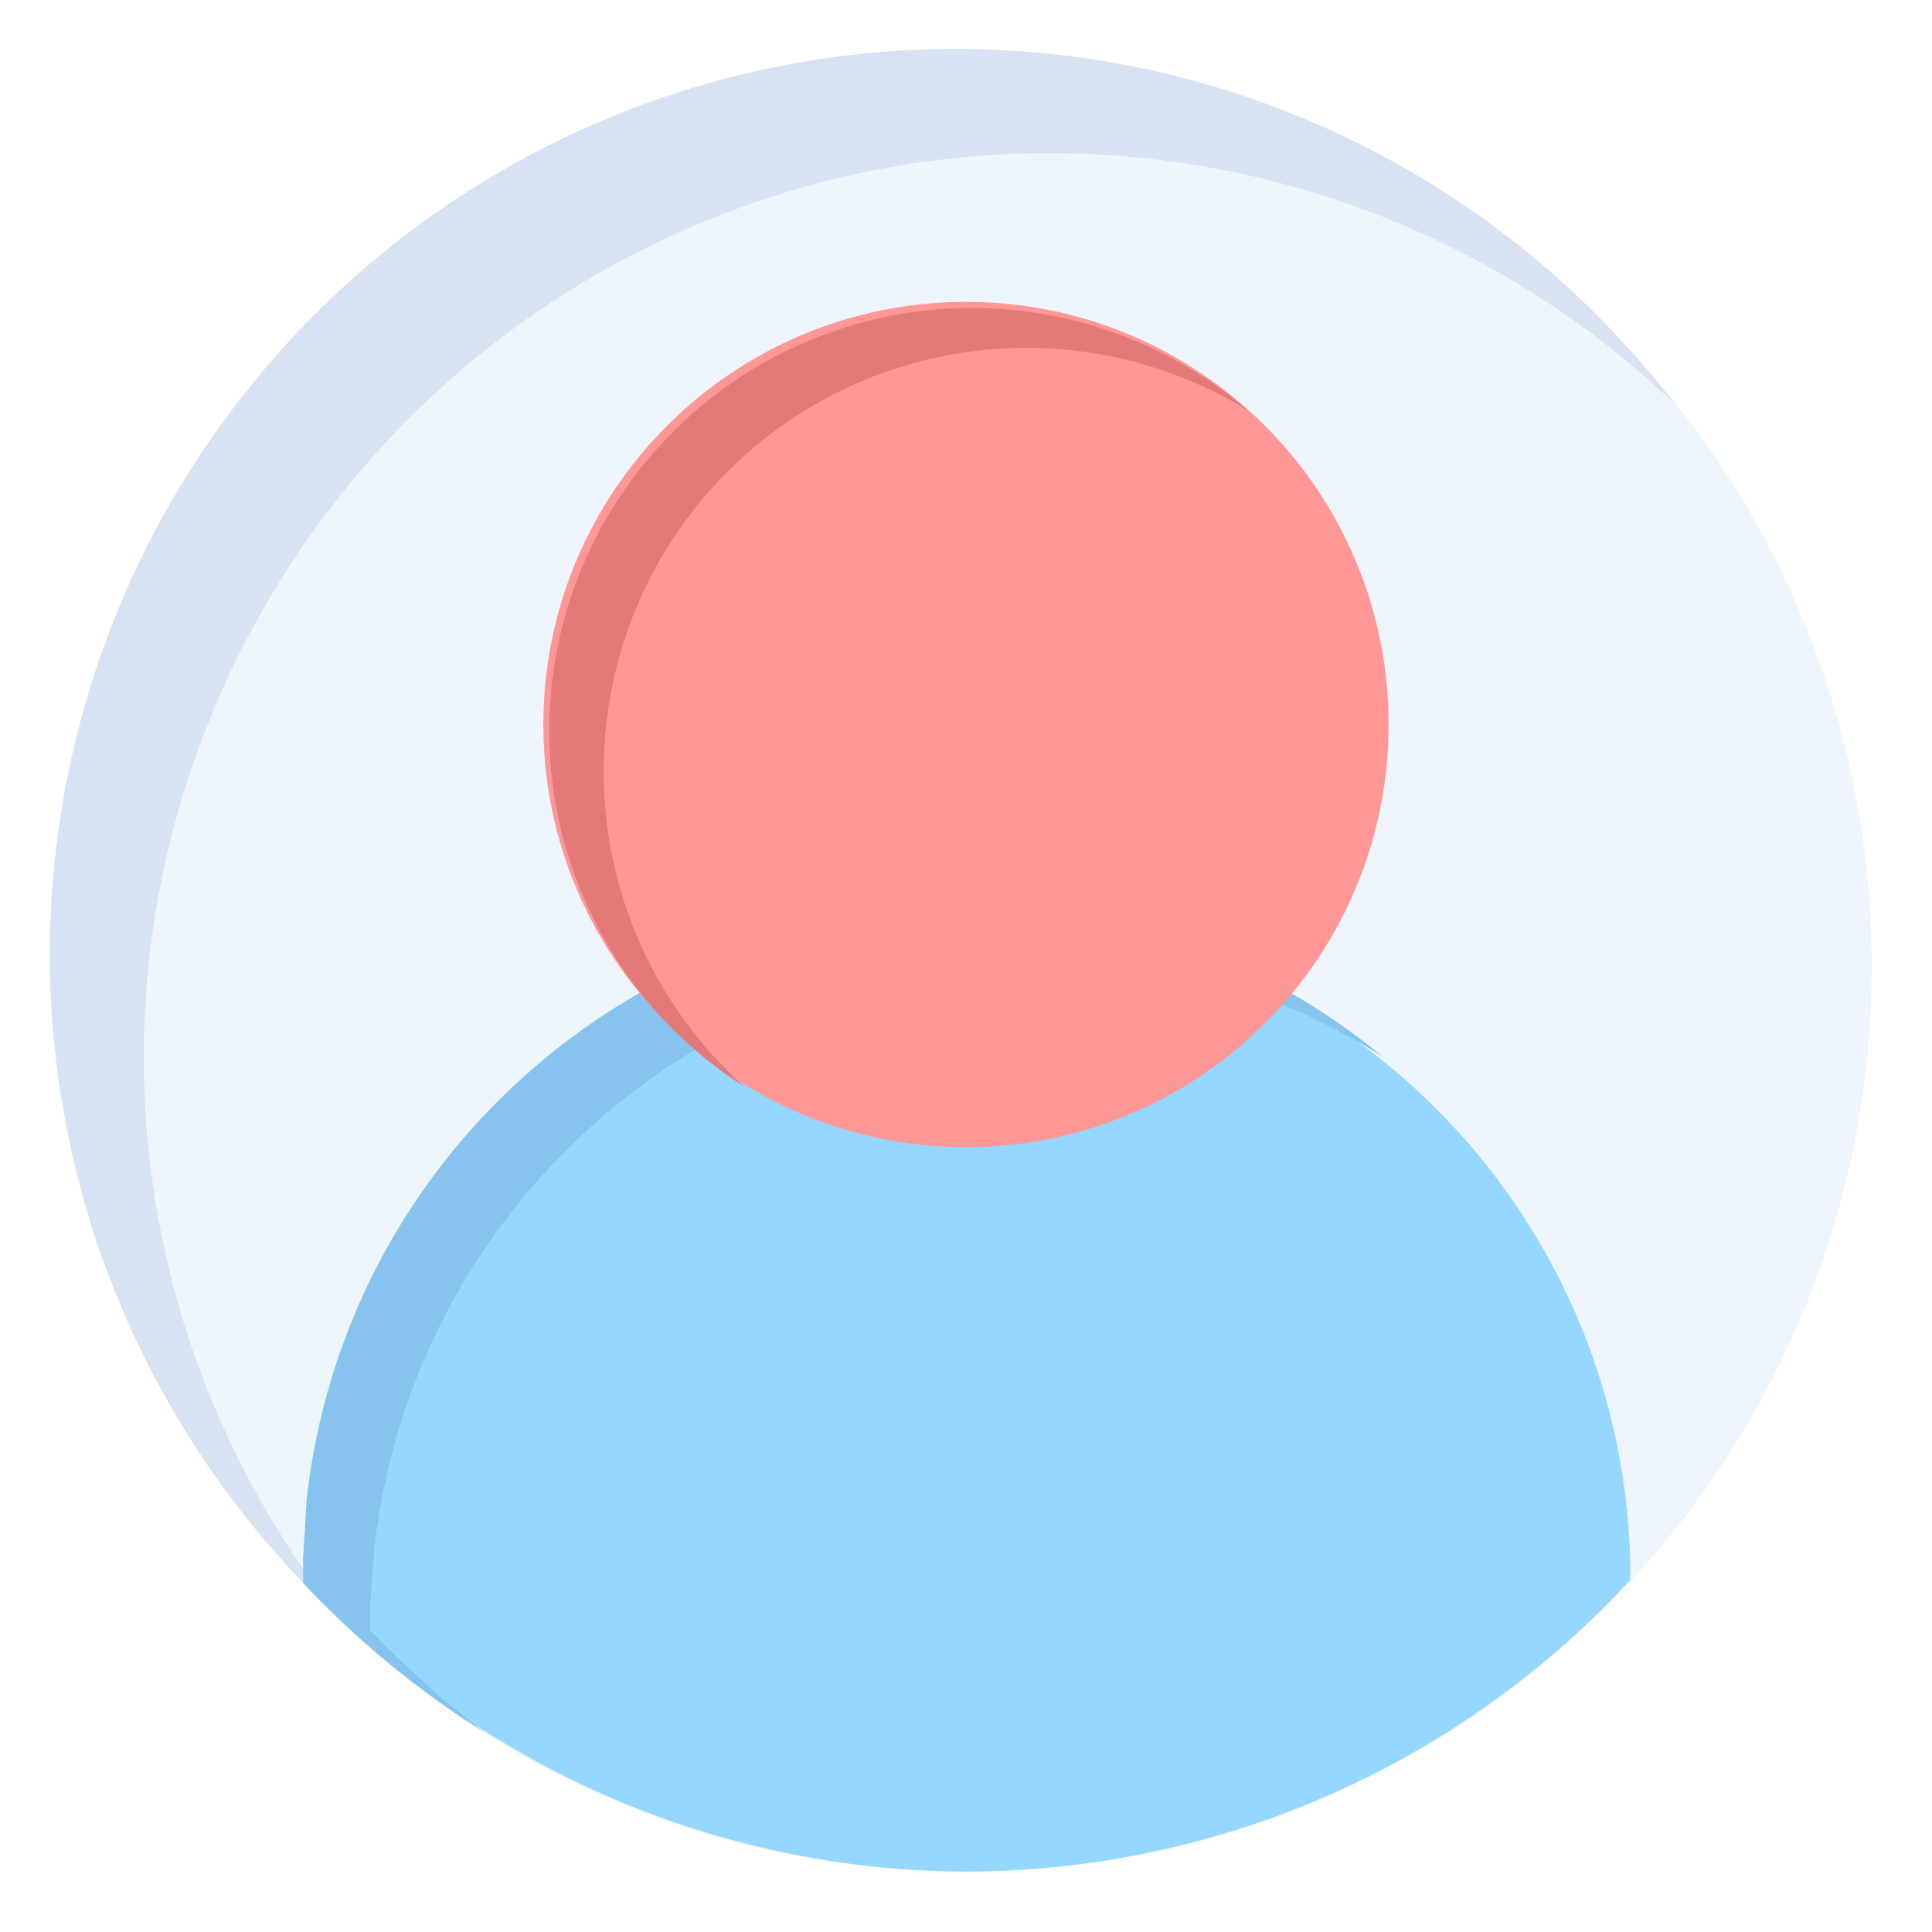
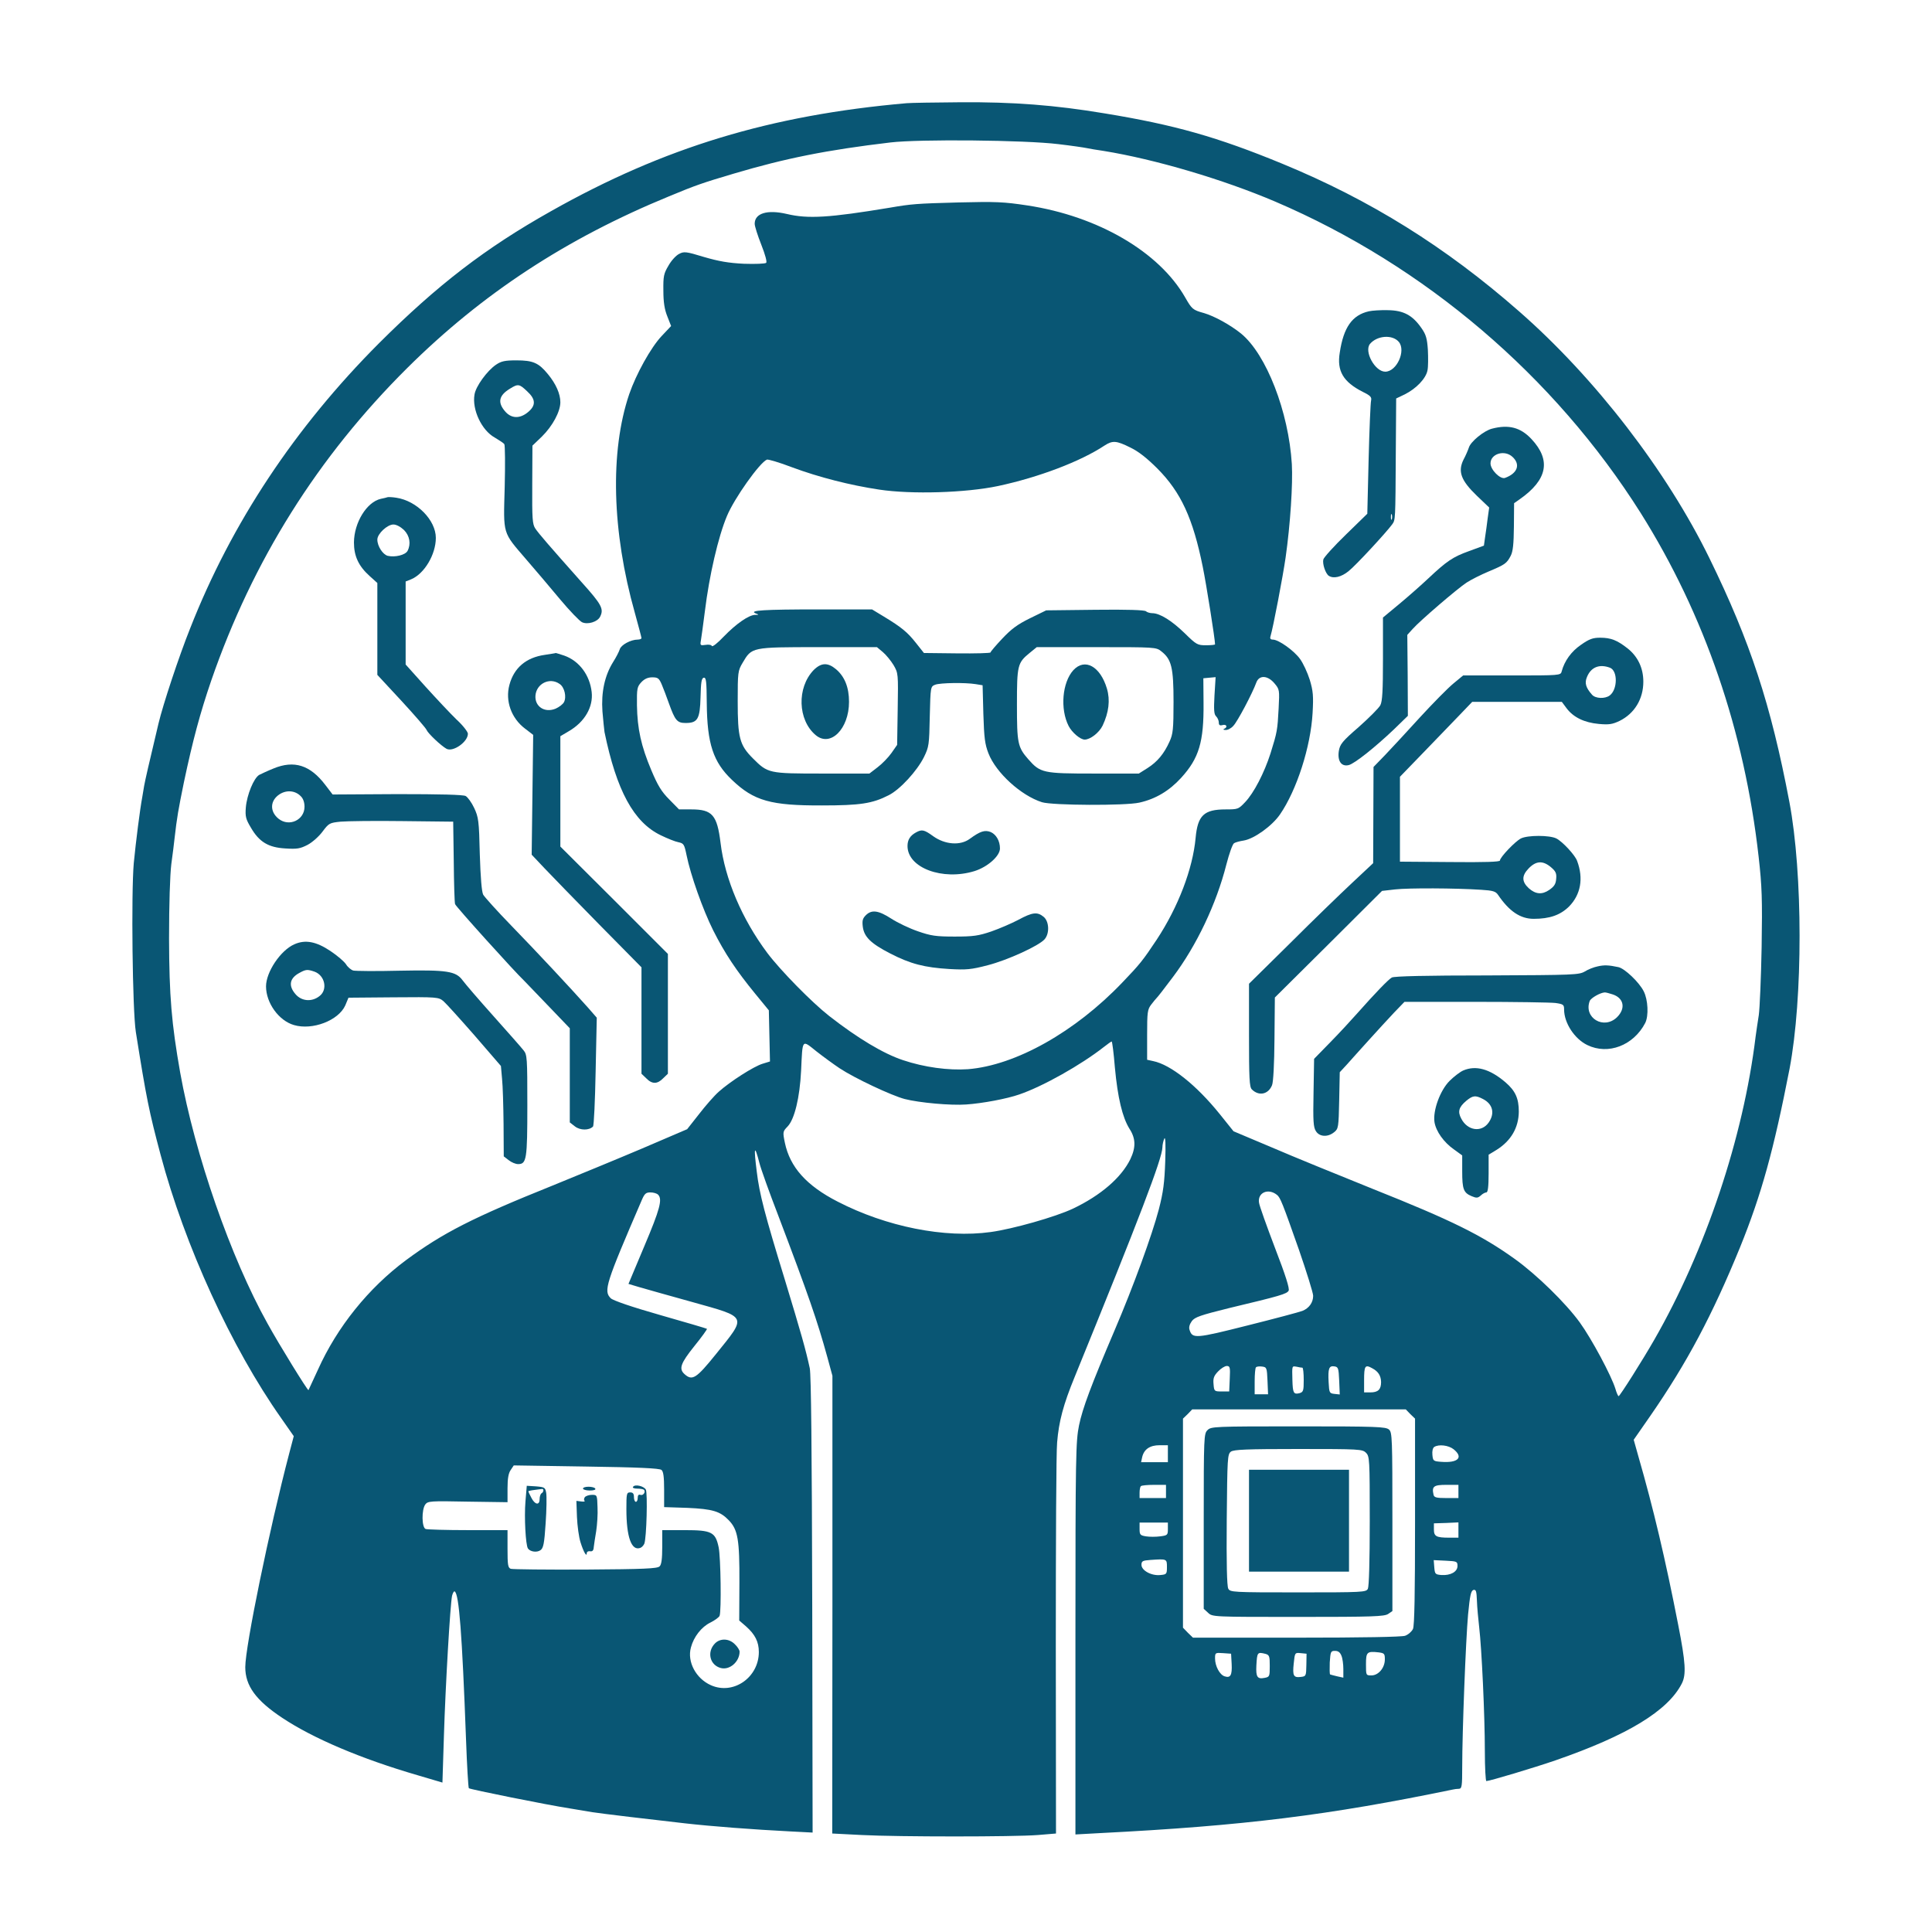
- <svg xmlns="http://www.w3.org/2000/svg" viewBox="0 0 32 32">
-   <circle cx="16" cy="16" r="15" fill="#eef5fd" />
-   <path fill="#d7e2f2" d="M2.38,17.5A15,15,0,0,1,27.72,6.67,15,15,0,1,0,5.65,26.83,14.92,14.92,0,0,1,2.38,17.5Z" />
-   <path fill="#96d7ff" d="M16,31a15,15,0,0,0,11-4.83v-.39h0a11,11,0,0,0-21.91-1h0l-.06,1v.39A15,15,0,0,0,16,31Z" />
-   <path fill="#86c3ef" d="M6.13,27v-.4l.07-.95h0a11.06,11.06,0,0,1,10.93-9.83,10.79,10.79,0,0,1,5.77,1.68A10.91,10.91,0,0,0,16,15,11.05,11.05,0,0,0,5.08,24.83h0l-.06,1v.39a15.3,15.3,0,0,0,3,2.47A16.22,16.22,0,0,1,6.13,27Z" />
-   <circle cx="16" cy="12" r="7" fill="#ff9797" />
-   <path fill="#e47979" d="M10,12.75A7,7,0,0,1,20.67,6.8,7,7,0,1,0,12.33,18,7,7,0,0,1,10,12.75Z" />
+ <svg xmlns="http://www.w3.org/2000/svg" version="1.0" width="1024pt" height="1024pt" viewBox="0 0 1024 1024" preserveAspectRatio="xMidYMid meet">
+   <g transform="translate(0,1024) scale(0.1,-0.1)" fill="#095674" stroke="none">
+     <path d="M4805 9693 c-720 -63 -1285 -234 -1884 -572 -349 -196 -603 -392 -912 -700 -445 -446 -782 -953 -1001 -1511 -60 -150 -144 -404 -168 -505 -54 -227 -69 -293 -76 -330 -4 -22 -8 -49 -10 -60 -12 -63 -34 -237 -45 -350 -14 -159 -7 -782 11 -895 56 -352 70 -421 131 -650 128 -482 376 -1023 639 -1396 l67 -96 -24 -91 c-105 -400 -233 -1023 -233 -1133 0 -99 56 -176 196 -269 164 -109 418 -217 717 -304 l132 -39 8 252 c8 259 33 690 43 738 4 15 10 26 14 23 23 -14 39 -221 60 -784 5 -140 12 -256 15 -259 6 -6 412 -88 535 -107 52 -9 106 -18 120 -20 35 -6 328 -41 490 -59 141 -16 363 -33 561 -43 l116 -6 -2 1204 c-2 841 -6 1220 -13 1257 -22 101 -44 179 -133 472 -105 342 -134 452 -148 570 -17 133 -12 147 14 46 8 -32 53 -157 100 -279 159 -419 207 -557 260 -750 l27 -99 0 -1213 -1 -1213 157 -8 c195 -10 804 -10 933 0 l96 8 -1 991 c0 546 2 1033 7 1082 9 111 33 201 93 347 346 849 463 1156 465 1216 0 15 5 36 10 47 6 13 8 -29 5 -120 -4 -113 -10 -162 -34 -255 -36 -137 -136 -411 -234 -640 -125 -293 -170 -413 -189 -505 -17 -84 -19 -157 -19 -1129 l0 -1039 127 7 c768 39 1215 95 1873 231 8 2 23 4 33 4 15 1 17 13 17 115 0 188 19 673 31 808 10 102 15 127 29 131 13 3 16 -6 18 -57 1 -34 7 -97 12 -141 13 -109 30 -465 30 -657 0 -87 4 -158 8 -158 17 0 254 71 367 110 381 132 595 262 669 407 24 47 20 112 -19 310 -68 349 -132 619 -211 893 l-25 89 89 128 c193 279 328 533 475 893 113 279 178 514 262 945 71 373 71 1035 -1 1415 -98 516 -207 848 -423 1290 -226 463 -608 959 -1011 1311 -389 341 -787 589 -1253 781 -345 142 -570 206 -942 267 -264 44 -484 61 -766 59 -134 -1 -262 -3 -284 -5z m805 -217 c69 -8 136 -18 150 -21 14 -3 54 -10 90 -15 271 -44 631 -150 910 -269 792 -339 1478 -924 1936 -1650 338 -538 550 -1155 625 -1821 18 -159 20 -226 16 -480 -3 -162 -10 -324 -15 -360 -6 -36 -13 -87 -17 -115 -65 -535 -266 -1134 -537 -1606 -63 -110 -182 -298 -189 -299 -3 0 -11 18 -17 39 -21 69 -126 265 -189 352 -74 102 -227 252 -344 336 -177 127 -335 205 -754 372 -181 73 -422 171 -533 219 l-204 86 -73 91 c-124 154 -260 262 -353 281 l-32 7 0 132 c0 121 2 135 22 161 12 16 25 31 28 34 4 3 43 53 87 112 125 166 230 387 283 596 15 58 33 109 41 113 8 5 31 11 51 14 55 9 150 77 192 138 89 129 163 359 173 538 5 90 3 116 -15 176 -12 38 -35 88 -52 111 -32 44 -112 101 -143 102 -13 0 -17 5 -13 18 14 46 66 319 80 417 25 175 39 392 33 495 -17 278 -135 582 -269 692 -57 46 -142 93 -198 109 -58 16 -63 21 -98 82 -138 242 -462 431 -836 488 -125 19 -167 21 -366 16 -223 -6 -249 -8 -365 -28 -320 -53 -432 -60 -545 -33 -103 24 -170 4 -170 -52 0 -13 16 -63 35 -111 21 -53 31 -91 26 -96 -5 -5 -58 -7 -118 -5 -82 4 -133 13 -212 36 -95 29 -106 30 -132 16 -16 -8 -41 -35 -56 -62 -25 -42 -28 -56 -27 -132 0 -61 6 -100 21 -137 l20 -51 -51 -54 c-57 -61 -134 -200 -171 -307 -103 -304 -92 -728 30 -1160 19 -69 35 -129 35 -133 0 -4 -9 -8 -20 -8 -37 0 -88 -28 -95 -51 -4 -13 -20 -44 -36 -69 -44 -71 -63 -159 -56 -260 4 -47 9 -96 11 -110 64 -311 155 -478 298 -547 35 -17 77 -34 94 -37 28 -6 31 -11 43 -69 21 -104 86 -288 141 -398 62 -123 123 -214 222 -335 l73 -89 3 -135 3 -136 -39 -12 c-47 -14 -173 -95 -232 -148 -24 -21 -71 -75 -105 -119 l-63 -80 -238 -102 c-132 -56 -346 -144 -476 -197 -423 -170 -581 -251 -776 -395 -199 -148 -365 -354 -467 -581 -27 -58 -49 -106 -50 -108 -4 -4 -156 242 -217 353 -195 349 -385 896 -463 1330 -46 261 -58 405 -59 710 0 183 5 337 12 395 7 52 15 113 17 135 13 114 20 153 50 300 47 222 86 367 145 539 220 636 564 1184 1039 1656 397 394 843 686 1386 909 144 60 183 73 345 121 273 81 492 125 830 165 153 18 712 13 890 -9z m381 -1608 c44 -21 89 -57 144 -112 124 -125 188 -263 240 -521 19 -93 65 -383 65 -410 0 -3 -22 -5 -48 -5 -45 0 -51 3 -113 64 -69 67 -132 106 -172 106 -12 0 -28 5 -33 10 -7 7 -99 10 -270 8 l-259 -3 -86 -42 c-67 -33 -99 -57 -147 -108 -34 -36 -62 -69 -62 -73 0 -4 -80 -6 -177 -5 l-176 2 -42 53 c-45 57 -76 83 -172 141 l-61 37 -285 0 c-285 0 -371 -5 -332 -21 19 -7 18 -8 -3 -8 -34 -1 -100 -47 -166 -115 -32 -34 -60 -56 -63 -50 -2 6 -17 9 -33 6 -28 -4 -30 -3 -25 24 3 16 12 85 21 154 23 189 71 396 117 505 39 94 174 284 212 299 7 2 66 -15 131 -40 145 -54 311 -96 464 -119 172 -26 460 -17 630 19 215 46 437 130 565 215 42 27 62 26 136 -11z m-1312 -1084 c17 -14 43 -46 57 -69 25 -43 25 -46 22 -234 l-3 -189 -30 -43 c-17 -24 -50 -58 -74 -76 l-43 -33 -250 0 c-285 0 -288 1 -368 81 -70 70 -80 109 -80 302 0 154 1 162 26 204 49 83 46 83 401 83 l311 0 31 -26z m1476 4 c54 -42 65 -85 65 -268 0 -144 -3 -171 -21 -210 -29 -65 -65 -108 -117 -141 l-46 -29 -238 0 c-269 0 -284 3 -348 76 -56 64 -60 85 -60 289 0 208 3 222 67 274 l38 31 316 0 c309 0 317 0 344 -22z m-2648 -175 c9 -21 26 -66 38 -100 33 -92 44 -105 89 -105 64 0 76 21 79 137 2 79 5 100 17 103 13 2 15 -19 16 -135 2 -215 34 -312 134 -407 116 -111 206 -136 477 -135 202 0 267 10 353 54 60 30 150 128 187 202 27 55 28 66 31 216 4 158 4 158 29 168 27 10 158 12 214 3 l37 -6 4 -152 c4 -127 8 -160 27 -209 40 -103 173 -224 284 -259 55 -17 442 -19 516 -2 86 19 159 63 221 131 95 104 121 190 119 398 l-1 130 32 3 33 3 -6 -97 c-4 -76 -3 -100 9 -111 8 -8 14 -23 14 -33 0 -13 5 -17 20 -13 22 6 28 -12 8 -20 -7 -3 -4 -6 8 -6 11 -1 30 9 41 22 21 21 101 172 122 230 15 40 60 38 96 -5 27 -32 27 -35 22 -133 -6 -115 -8 -126 -43 -238 -33 -103 -88 -210 -135 -259 -35 -37 -38 -38 -103 -38 -115 0 -148 -32 -159 -151 -15 -164 -92 -366 -206 -539 -73 -110 -89 -130 -182 -227 -251 -263 -567 -440 -819 -460 -103 -7 -231 10 -344 48 -103 34 -240 116 -391 234 -92 72 -258 241 -328 334 -134 179 -225 392 -248 584 -18 147 -44 177 -154 177 l-66 0 -52 53 c-41 41 -61 74 -95 155 -54 128 -74 219 -76 344 -1 89 1 98 23 122 17 18 35 26 58 26 30 0 36 -5 50 -37z m943 -2035 c80 -53 276 -145 345 -163 78 -20 245 -35 326 -29 87 6 215 30 281 53 126 43 328 157 449 252 20 16 39 29 41 29 3 0 11 -62 17 -137 15 -162 40 -265 77 -325 34 -52 35 -99 5 -162 -48 -98 -157 -192 -304 -262 -93 -44 -319 -108 -436 -124 -243 -34 -553 28 -811 161 -166 85 -253 183 -280 312 -12 58 -11 60 15 87 36 38 64 152 71 295 8 172 3 165 82 102 37 -29 92 -69 122 -89z m2318 -671 c18 -14 29 -42 117 -292 41 -119 75 -228 75 -243 0 -36 -22 -66 -57 -80 -15 -6 -146 -41 -290 -77 -277 -70 -293 -71 -308 -24 -5 14 0 30 12 47 16 21 45 31 198 69 273 65 305 75 315 92 6 11 -16 81 -72 226 -44 116 -83 224 -85 241 -8 53 49 78 95 41z m-3280 1 c24 -24 10 -77 -73 -273 l-84 -200 57 -17 c31 -9 158 -45 281 -79 296 -83 291 -71 125 -277 -104 -129 -125 -142 -166 -105 -31 28 -21 57 52 148 39 48 69 90 67 92 -3 2 -114 35 -248 73 -151 43 -250 77 -262 89 -39 39 -27 76 164 519 15 35 22 42 46 42 16 0 34 -5 41 -12z m3030 -975 l-3 -68 -40 0 c-39 0 -40 1 -43 39 -3 31 2 44 24 67 15 16 36 29 46 29 17 0 19 -7 16 -67z m200 -11 l3 -72 -36 0 -35 0 0 68 c0 38 3 72 7 75 3 4 18 6 32 4 25 -3 26 -7 29 -75z m185 69 c4 -1 7 -30 7 -65 0 -57 -2 -64 -22 -70 -32 -8 -36 1 -38 69 -2 79 -3 75 23 71 12 -3 25 -5 30 -5z m195 -69 l3 -73 -28 3 c-27 3 -28 6 -31 62 -4 73 2 88 30 84 21 -3 23 -9 26 -76z m175 66 c32 -17 46 -39 47 -73 0 -40 -16 -55 -57 -55 l-33 0 0 63 c0 79 5 86 43 65z m202 -243 l25 -24 0 -545 c0 -386 -3 -552 -11 -570 -7 -14 -25 -30 -42 -36 -19 -6 -221 -10 -577 -10 l-547 0 -27 26 -26 27 0 554 0 554 25 24 24 25 566 0 566 0 24 -25z m-1285 -210 l0 -45 -71 0 -71 0 6 28 c10 41 41 62 92 62 l44 0 0 -45z m1514 24 c54 -43 25 -74 -65 -67 -42 3 -44 5 -47 37 -2 20 2 37 10 42 24 15 75 9 102 -12z m-4198 -110 c10 -8 14 -36 14 -104 l0 -93 123 -4 c134 -6 174 -18 220 -66 48 -50 57 -103 56 -329 l-1 -202 37 -32 c47 -42 67 -81 67 -135 0 -135 -135 -229 -254 -176 -79 35 -127 124 -106 200 15 57 56 109 103 132 24 12 46 28 49 36 10 27 6 311 -5 363 -17 81 -37 91 -180 91 l-119 0 0 -89 c0 -63 -4 -94 -14 -103 -11 -12 -85 -15 -392 -17 -209 -1 -387 1 -397 4 -15 6 -17 21 -17 106 l0 99 -209 0 c-115 0 -216 3 -225 6 -21 8 -22 102 -2 130 14 18 26 19 225 15 l211 -3 0 74 c0 52 5 80 17 97 l16 24 384 -6 c275 -4 388 -9 399 -18z m2674 -114 l0 -35 -70 0 -70 0 0 28 c0 16 3 32 7 35 3 4 35 7 70 7 l63 0 0 -35z m1550 0 l0 -35 -64 0 c-53 0 -65 3 -68 18 -10 44 1 52 68 52 l64 0 0 -35z m-1540 -199 c0 -32 -2 -34 -41 -39 -23 -3 -56 -3 -75 0 -31 5 -34 9 -34 39 l0 34 75 0 75 0 0 -34z m1540 -6 l0 -40 -49 0 c-69 0 -81 7 -81 44 l0 32 65 2 65 3 0 -41z m-1545 -196 c0 -37 -2 -39 -35 -42 -47 -5 -100 24 -100 54 0 20 6 23 48 26 87 6 87 6 87 -38z m1540 6 c0 -31 -37 -51 -85 -48 -33 3 -35 5 -38 41 l-3 38 63 -3 c60 -3 63 -4 63 -28z m-615 -476 c6 -14 10 -46 10 -70 l0 -46 -32 7 c-18 4 -35 9 -38 10 -3 2 -3 30 -2 64 4 57 5 61 28 61 17 0 27 -8 34 -26z m230 -19 c0 -45 -34 -85 -71 -85 -29 0 -29 0 -29 59 0 65 5 70 68 63 29 -4 32 -7 32 -37z m-812 -24 c3 -60 -6 -76 -37 -66 -26 8 -51 54 -51 95 0 30 1 31 43 28 l42 -3 3 -54z m180 53 c20 -6 22 -13 22 -64 0 -55 -1 -58 -27 -63 -39 -8 -47 5 -44 65 4 71 5 73 49 62z m216 -59 c-1 -58 -2 -60 -29 -63 -39 -5 -45 6 -38 71 6 58 6 58 37 55 l31 -3 -1 -60z" fill="#095674" />
+     <path d="M7255 8590 c-88 -20 -134 -85 -154 -219 -16 -97 18 -155 122 -208 41 -20 48 -28 44 -46 -3 -12 -9 -152 -13 -311 l-7 -289 -114 -111 c-63 -61 -116 -120 -119 -131 -6 -24 12 -76 29 -87 25 -16 66 -7 105 25 37 29 198 203 231 248 17 24 17 19 19 376 l2 291 46 22 c60 30 112 84 120 127 4 19 4 68 2 109 -4 60 -10 81 -34 115 -47 68 -95 94 -178 95 -39 1 -84 -2 -101 -6z m159 -162 c39 -47 -11 -158 -72 -158 -54 0 -113 107 -81 147 38 45 119 51 153 11z m-37 -940 c-3 -7 -5 -2 -5 12 0 14 2 19 5 13 2 -7 2 -19 0 -25z" fill="#095674" />
+     <path d="M2629 8307 c-47 -32 -107 -114 -114 -158 -14 -80 38 -190 107 -228 23 -14 47 -29 51 -35 4 -6 5 -109 2 -228 -7 -255 -13 -235 114 -383 48 -55 128 -150 179 -211 51 -61 104 -116 117 -122 30 -14 81 2 95 28 22 42 10 65 -98 185 -176 198 -226 256 -245 284 -15 23 -17 50 -16 232 l1 207 50 48 c56 55 98 132 98 182 0 44 -23 97 -66 149 -49 60 -79 73 -167 73 -60 0 -80 -4 -108 -23z m165 -141 c46 -42 47 -75 5 -110 -44 -37 -90 -35 -123 5 -40 47 -31 84 27 119 43 27 50 25 91 -14z" fill="#095674" />
+     <path d="M7908 7968 c-43 -11 -114 -69 -123 -101 -4 -12 -16 -41 -28 -63 -31 -63 -14 -110 70 -191 l66 -63 -8 -57 c-4 -32 -10 -78 -14 -102 l-6 -43 -79 -29 c-86 -31 -118 -53 -216 -145 -36 -34 -104 -94 -152 -134 l-88 -73 0 -219 c0 -168 -3 -225 -14 -246 -8 -15 -59 -66 -114 -115 -89 -77 -100 -92 -106 -128 -8 -53 14 -84 53 -74 31 8 138 93 240 190 l73 71 -1 214 -2 215 28 31 c39 44 236 213 286 246 23 15 76 42 117 59 88 37 96 43 117 83 12 23 16 62 17 155 l1 124 30 21 c147 103 167 207 62 319 -58 62 -121 78 -209 55z m109 -150 c43 -40 26 -87 -40 -111 -25 -9 -77 43 -77 77 0 51 75 74 117 34z" fill="#095674" />
+     <path d="M2055 7605 c-5 -2 -22 -6 -37 -9 -74 -17 -141 -125 -142 -231 0 -72 24 -125 83 -178 l41 -37 0 -244 0 -243 128 -138 c70 -76 130 -145 133 -154 8 -19 77 -84 106 -100 35 -18 113 37 113 80 0 10 -27 45 -61 76 -33 32 -107 111 -165 175 l-104 116 0 220 0 220 30 12 c69 29 130 131 130 219 0 94 -101 197 -210 213 -19 3 -39 4 -45 3z m86 -174 c31 -31 38 -75 19 -111 -12 -22 -67 -35 -105 -26 -26 7 -55 51 -55 86 0 31 53 80 85 80 16 0 38 -12 56 -29z" fill="#095674" />
+     <path d="M8379 6822 c-51 -35 -87 -85 -102 -141 -5 -21 -11 -21 -264 -21 l-258 0 -52 -43 c-28 -23 -107 -103 -175 -177 -67 -74 -151 -164 -185 -200 l-63 -65 -1 -255 -1 -255 -111 -104 c-62 -58 -210 -201 -329 -320 l-218 -215 0 -272 c0 -229 2 -275 15 -288 37 -37 87 -27 107 22 7 16 12 114 13 246 l2 219 284 282 284 283 70 8 c71 8 318 7 455 -2 63 -4 77 -8 90 -27 59 -87 118 -127 189 -127 85 0 141 20 187 65 62 63 78 149 43 242 -11 31 -77 102 -110 119 -36 18 -152 18 -188 0 -31 -16 -111 -100 -111 -117 0 -7 -78 -10 -265 -8 l-265 2 0 225 0 225 122 126 c67 69 153 159 192 199 l69 72 237 0 238 0 26 -35 c36 -47 93 -75 170 -82 54 -5 72 -2 110 16 79 39 126 116 126 208 0 72 -29 133 -83 176 -56 44 -89 57 -146 57 -39 0 -58 -7 -102 -38z m154 -121 c42 -16 41 -115 -1 -147 -25 -19 -76 -17 -94 4 -33 37 -40 62 -27 93 21 53 66 71 122 50z m-313 -1057 c26 -22 31 -33 28 -63 -2 -27 -11 -40 -37 -58 -38 -26 -72 -23 -108 9 -38 35 -38 66 -2 104 40 42 76 44 119 8z" fill="#095674" />
+     <path d="M2887 6769 c-99 -14 -163 -69 -187 -159 -23 -85 10 -177 83 -232 l43 -33 -4 -317 -4 -318 68 -72 c38 -40 169 -175 291 -299 l223 -226 0 -282 0 -282 25 -24 c31 -32 59 -32 90 0 l25 24 0 318 0 317 -285 285 -285 284 0 293 0 292 44 26 c85 49 131 129 122 208 -10 90 -66 165 -145 193 -24 8 -44 14 -45 14 0 -1 -27 -5 -59 -10z m79 -154 c26 -17 38 -69 23 -97 -6 -11 -26 -26 -44 -34 -58 -24 -111 11 -107 69 5 64 76 99 128 62z" fill="#095674" />
+     <path d="M1450 6167 c-30 -12 -64 -28 -76 -34 -29 -17 -65 -105 -71 -172 -4 -49 0 -63 27 -108 44 -76 93 -105 183 -110 62 -4 78 -1 117 19 25 13 61 45 80 71 33 44 37 46 95 52 33 3 181 5 329 3 l268 -3 3 -210 c1 -115 4 -218 7 -227 3 -12 317 -360 368 -408 3 -3 58 -60 123 -128 l117 -122 0 -249 0 -250 27 -21 c28 -22 75 -22 96 -1 5 5 11 137 14 293 l6 284 -48 55 c-90 101 -269 293 -406 434 -75 77 -141 151 -148 163 -8 16 -14 90 -18 215 -4 178 -7 196 -30 245 -13 28 -34 57 -45 63 -14 7 -132 10 -363 10 l-342 -2 -39 51 c-80 105 -165 132 -274 87z m144 -147 c13 -12 20 -33 20 -56 0 -70 -81 -108 -137 -64 -49 39 -46 98 6 131 37 23 82 19 111 -11z" fill="#095674" />
+     <path d="M1560 5235 c-73 -32 -150 -147 -150 -223 0 -88 68 -182 148 -205 98 -29 236 24 272 104 l17 41 238 2 c233 2 239 1 265 -20 14 -12 89 -95 166 -183 l139 -161 6 -68 c4 -37 7 -144 8 -239 l1 -172 26 -20 c15 -12 37 -21 50 -21 45 0 49 25 49 312 0 251 -1 268 -20 291 -11 14 -83 96 -160 182 -77 86 -150 171 -163 189 -36 49 -82 56 -337 51 -121 -3 -230 -2 -243 1 -12 4 -29 18 -38 33 -9 14 -46 46 -82 70 -76 51 -134 62 -192 36z m107 -145 c55 -20 71 -95 27 -129 -41 -33 -96 -28 -128 10 -39 45 -31 85 22 113 33 18 41 19 79 6z" fill="#095674" />
+     <path d="M8468 5118 c-20 -4 -51 -16 -68 -27 -31 -18 -56 -19 -518 -21 -322 0 -491 -4 -505 -11 -19 -11 -84 -78 -187 -194 -29 -33 -91 -100 -139 -149 l-86 -88 -3 -180 c-3 -151 -1 -183 13 -204 19 -30 63 -32 96 -5 23 18 24 26 27 169 l3 149 37 40 c20 23 73 81 116 129 44 49 105 115 135 147 l55 57 377 0 c207 0 397 -3 423 -6 42 -6 46 -9 46 -34 0 -72 55 -156 123 -189 111 -54 245 -2 307 117 19 38 15 123 -8 168 -24 48 -101 121 -134 128 -52 11 -75 12 -110 4z m81 -149 c58 -20 68 -74 22 -120 -70 -69 -179 -4 -145 86 7 16 56 44 80 45 6 0 25 -5 43 -11z" fill="#095674" />
+     <path d="M7755 4566 c-16 -7 -49 -32 -72 -55 -50 -50 -89 -157 -80 -218 8 -50 50 -108 103 -145 l44 -32 0 -84 c0 -95 7 -114 50 -132 26 -11 33 -10 49 4 9 9 23 16 29 16 8 0 12 30 12 100 l0 100 43 26 c76 48 116 117 117 202 0 70 -18 110 -70 155 -84 72 -158 92 -225 63z m105 -151 c53 -27 64 -77 30 -125 -38 -54 -112 -43 -145 21 -20 37 -13 61 26 94 35 29 49 31 89 10z" fill="#095674" />
+     <path d="M4312 6688 c-89 -93 -84 -264 11 -344 78 -66 177 32 177 176 0 77 -23 134 -69 173 -44 37 -79 35 -119 -5z" fill="#095674" />
+     <path d="M5689 6688 c-59 -65 -71 -206 -25 -296 18 -35 62 -72 85 -72 30 0 77 37 95 74 33 70 41 135 23 196 -35 118 -117 164 -178 98z" fill="#095674" />
+     <path d="M4855 5828 c-31 -17 -45 -39 -45 -72 0 -116 186 -185 355 -133 70 22 135 80 135 120 0 40 -20 74 -49 87 -31 12 -55 5 -111 -36 -50 -37 -131 -31 -194 14 -48 35 -60 37 -91 20z" fill="#095674" />
+     <path d="M4589 5389 c-17 -17 -20 -29 -16 -61 7 -54 43 -89 146 -142 107 -55 181 -74 313 -82 90 -5 115 -3 203 20 105 27 269 102 301 137 28 31 25 96 -5 120 -33 27 -59 24 -133 -16 -36 -19 -101 -47 -144 -62 -68 -23 -95 -27 -194 -27 -100 0 -126 4 -195 28 -44 15 -107 45 -141 67 -68 44 -104 49 -135 18z" fill="#095674" />
+     <path d="M6400 2660 c-19 -19 -20 -33 -20 -483 l0 -464 23 -21 c23 -22 25 -22 478 -22 395 0 457 2 477 16 l22 15 0 473 c0 445 -1 474 -18 489 -17 15 -65 17 -480 17 -449 0 -463 -1 -482 -20z m840 -120 c19 -19 20 -33 20 -361 0 -215 -4 -347 -10 -360 -10 -18 -25 -19 -370 -19 -349 0 -360 1 -370 20 -7 14 -10 134 -8 366 3 329 4 346 22 360 16 11 82 14 358 14 325 0 339 -1 358 -20z" fill="#095674" />
+     <path d="M6620 2180 l0 -270 265 0 265 0 0 270 0 270 -265 0 -265 0 0 -270z" fill="#095674" />
+     <path d="M2785 2282 c-7 -84 1 -230 13 -249 12 -18 48 -23 67 -9 15 11 20 34 27 142 5 71 6 143 3 161 -5 29 -8 31 -54 35 l-49 3 -7 -83z m95 59 c0 -6 -4 -13 -10 -16 -5 -3 -10 -17 -10 -31 0 -34 -25 -30 -44 8 -9 17 -16 32 -16 34 0 1 15 5 33 7 17 2 35 5 40 5 4 1 7 -2 7 -7z" fill="#095674" />
+     <path d="M3355 2359 c-4 -5 7 -9 23 -9 16 0 31 -3 35 -6 11 -11 -4 -33 -19 -27 -9 3 -14 -2 -14 -16 0 -12 -4 -21 -10 -21 -5 0 -10 11 -10 25 0 18 -5 25 -20 25 -19 0 -20 -7 -20 -89 0 -148 27 -223 74 -205 8 3 17 13 21 22 12 31 18 268 8 287 -11 19 -59 30 -68 14z" fill="#095674" />
+     <path d="M3090 2350 c0 -5 16 -10 36 -10 21 0 33 4 29 10 -3 6 -19 10 -36 10 -16 0 -29 -4 -29 -10z" fill="#095674" />
+     <path d="M3100 2305 c-5 -7 -6 -15 -2 -19 4 -5 -4 -6 -18 -4 l-25 3 3 -85 c2 -47 10 -107 19 -135 16 -51 33 -80 33 -57 0 7 8 12 18 10 12 -2 18 4 19 22 2 14 7 52 13 85 5 33 9 90 7 126 -2 65 -2 66 -30 66 -15 0 -32 -6 -37 -12z" fill="#095674" />
+     <path d="M3790 1530 c-45 -45 -28 -116 31 -131 47 -12 99 34 99 87 0 8 -11 26 -25 39 -30 31 -77 33 -105 5z" fill="#095674" />
+   </g>
</svg>
